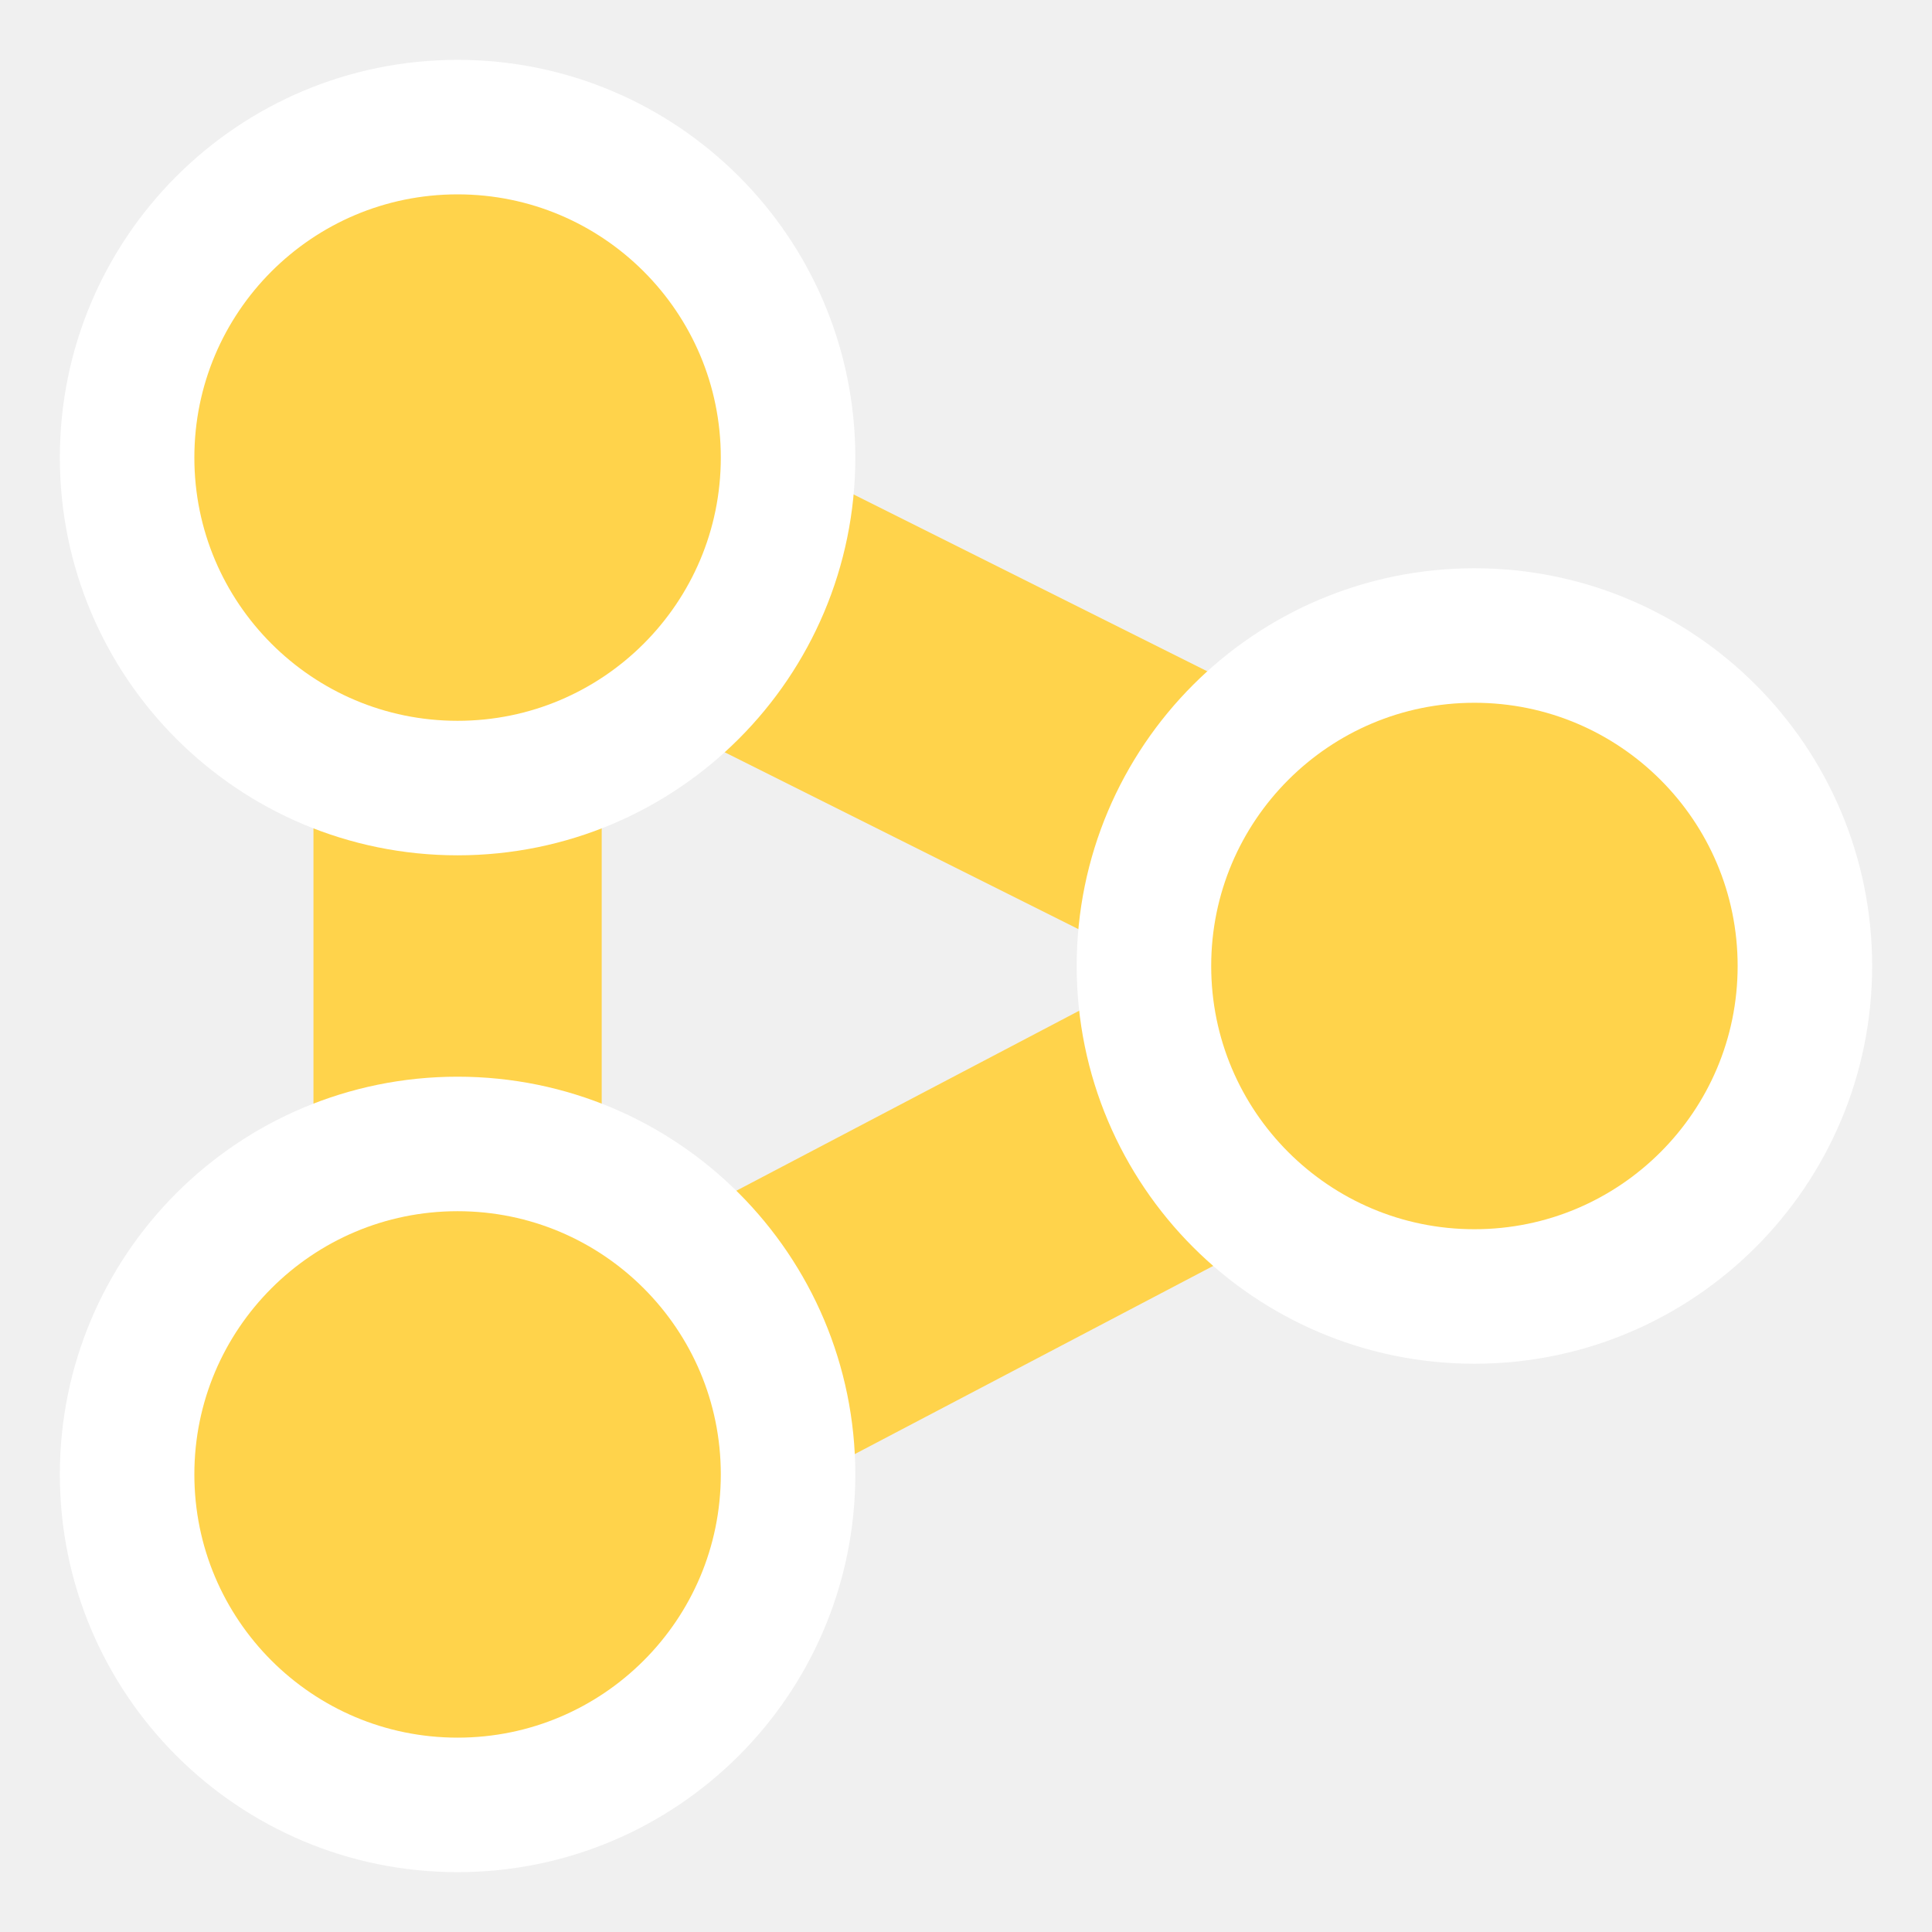
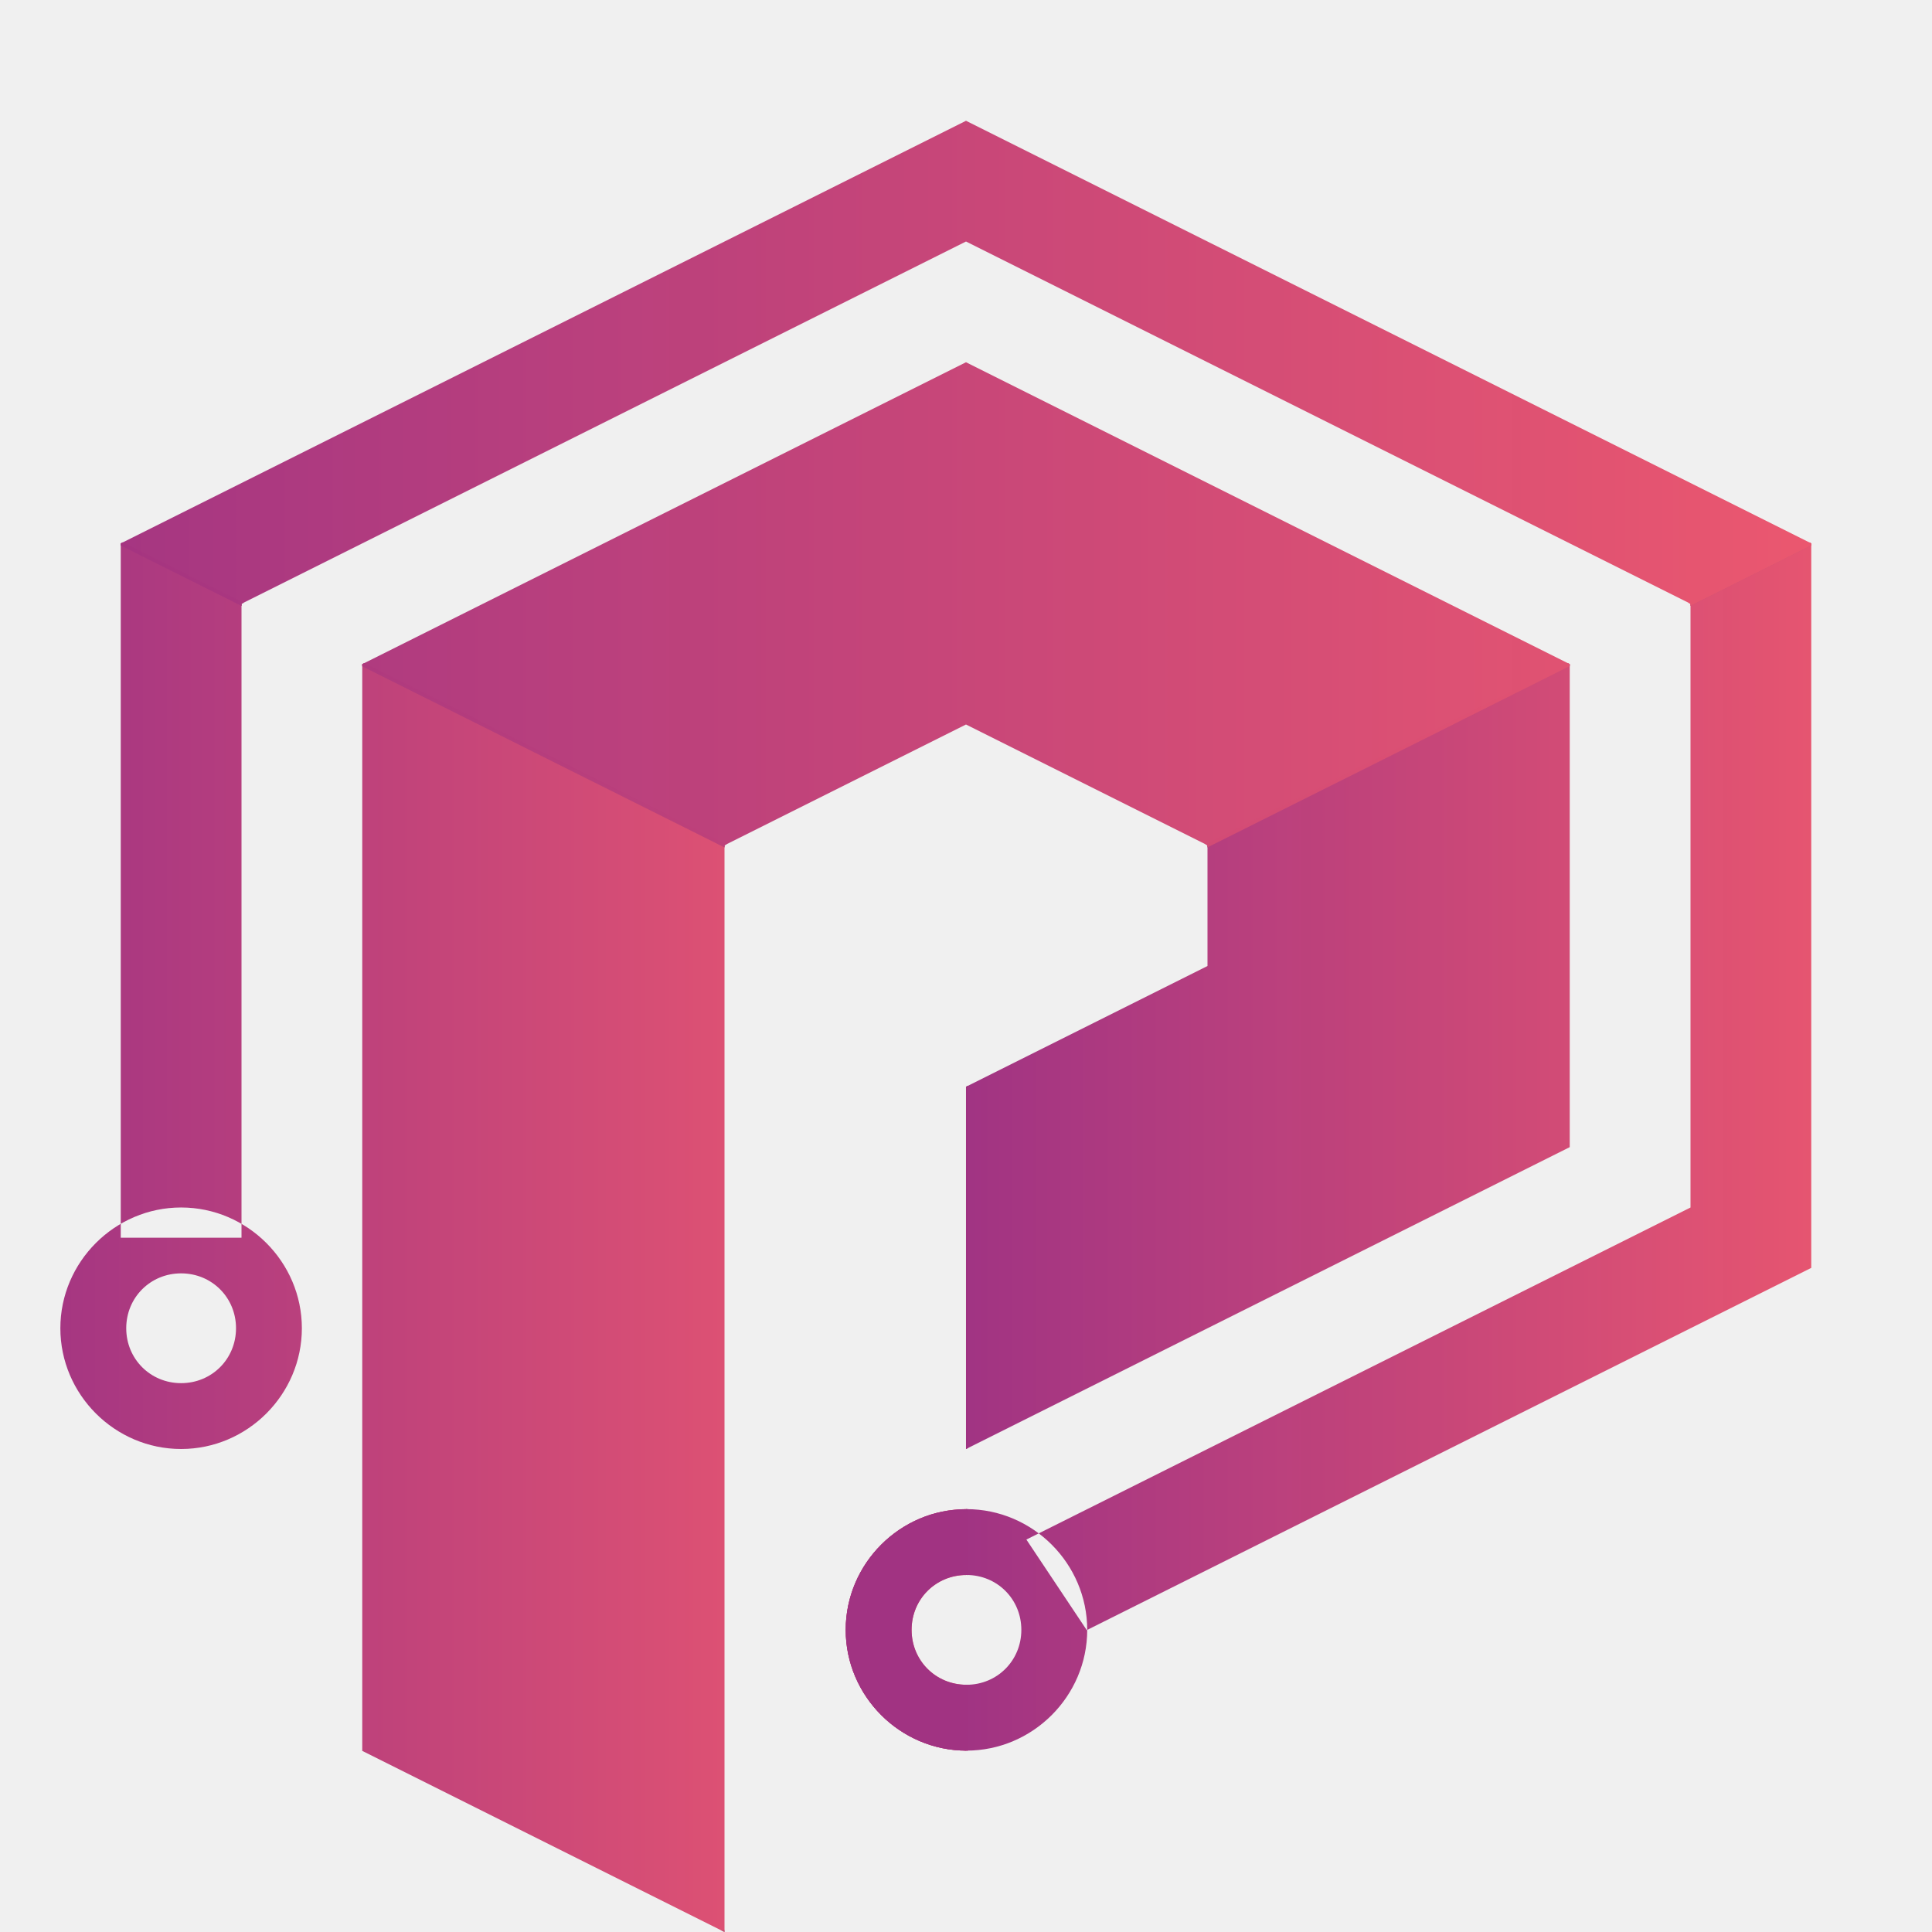
- <svg xmlns="http://www.w3.org/2000/svg" xmlns:ns1="http://www.openswatchbook.org/uri/2009/osb" id="svg8" version="1.1" viewBox="0 0 201.083 201.083" height="760" width="760">
-   <defs id="defs2">
-     <linearGradient ns1:paint="solid" id="linearGradient6360">
-       <stop id="stop6358" offset="0" style="stop-color:#ffd34b;stop-opacity:1;" />
+ <svg xmlns="http://www.w3.org/2000/svg" xmlns:xlink="http://www.w3.org/1999/xlink" width="512" height="512" version="1.1" viewBox="0 0 135.467 135.467">
+   <defs>
+     <linearGradient id="backdrop">
+       <stop stop-color="#a03282" stop-opacity=".991" offset="0" />
+       <stop stop-color="#f05a6e" offset="1" />
    </linearGradient>
+     <linearGradient id="linearGradient1121">
+       <stop stop-color="#a03282" stop-opacity=".991" offset="0" />
+       <stop stop-color="#cd5a6e" offset="1" />
+     </linearGradient>
+     <linearGradient id="linearGradient1149" x1="67.601" x2="135.599" y1="246.159" y2="246.159" gradientTransform="translate(0 2.09757e-6)" gradientUnits="userSpaceOnUse" xlink:href="#backdrop" />
+     <linearGradient id="linearGradient1157" x2="67.733" y1="246.2" y2="246.2" gradientUnits="userSpaceOnUse" xlink:href="#backdrop" />
+     <linearGradient id="linearGradient1177" x2="135.467" y1="195.4" y2="195.4" gradientUnits="userSpaceOnUse" xlink:href="#backdrop" />
+     <linearGradient id="linearGradient1185" x1="67.733" x2="135.467" y1="246.2" y2="246.2" gradientTransform="translate(0 2.09757e-6)" gradientUnits="userSpaceOnUse" xlink:href="#linearGradient1121" />
+     <linearGradient id="linearGradient1193" x2="67.733" y1="246.2" y2="246.2" gradientUnits="userSpaceOnUse" xlink:href="#linearGradient1121" />
+     <linearGradient id="linearGradient868" x1="-.133" x2="135.599" y1="195.408" y2="195.408" gradientUnits="userSpaceOnUse" xlink:href="#backdrop" />
+     <clipPath id="clipPath875">
+       <path d="m71.967 269.483 46.567-23.283v-42.333l-50.8-25.4-50.8 25.4v44.45h-8.467v-48.683l59.267-29.633 59.267 29.633v50.8l-50.8 25.4z" fill="#000000" />
+       <path d="m67.766 267.35c-4.649 0-8.467 3.816-8.467 8.465s3.818 8.467 8.467 8.467 8.467-3.818 8.467-8.467-3.818-8.465-8.467-8.465zm0 4.617c2.153 0 3.848 1.695 3.848 3.848s-1.695 3.85-3.848 3.85-3.848-1.697-3.848-3.85 1.695-3.848 3.848-3.848z" color="#000000" color-rendering="auto" dominant-baseline="auto" fill="#000000" image-rendering="auto" shape-rendering="auto" solid-color="#000000" style="font-feature-settings:normal;font-variant-alternates:normal;font-variant-caps:normal;font-variant-ligatures:normal;font-variant-numeric:normal;font-variant-position:normal;isolation:auto;mix-blend-mode:normal;shape-padding:0;text-decoration-color:#000000;text-decoration-line:none;text-decoration-style:solid;text-indent:0;text-orientation:mixed;text-transform:none;white-space:normal" />
+       <path d="m12.699 246.199c-4.649 0-8.467 3.818-8.467 8.467s3.818 8.467 8.467 8.467c4.649 0 8.467-3.818 8.467-8.467s-3.818-8.467-8.467-8.467zm0 4.619c2.153 0 3.85 1.695 3.85 3.848s-1.697 3.85-3.85 3.85c-2.153 0-3.848-1.697-3.848-3.85s1.695-3.848 3.848-3.848z" color="#000000" color-rendering="auto" dominant-baseline="auto" fill="#000000" image-rendering="auto" shape-rendering="auto" solid-color="#000000" style="font-feature-settings:normal;font-variant-alternates:normal;font-variant-caps:normal;font-variant-ligatures:normal;font-variant-numeric:normal;font-variant-position:normal;isolation:auto;mix-blend-mode:normal;shape-padding:0;text-decoration-color:#000000;text-decoration-line:none;text-decoration-style:solid;text-indent:0;text-orientation:mixed;text-transform:none;white-space:normal" />
+       <path d="m50.8 297-25.4-12.7v-76.2l42.333-21.167 42.333 21.167v33.867l-42.333 21.167v-25.4l16.933-8.467v-8.467l-16.933-8.467-16.933 8.467z" fill="#000000" />
+     </clipPath>
  </defs>
-   <g transform="translate(0,-95.91667)" id="layer1">
-     <path id="path4606" d="M 47.625,143.542 V 252.021 L 153.458,196.458 Z" style="fill:none;stroke:#ffd34b;stroke-width:30;stroke-linecap:round;stroke-linejoin:round;stroke-opacity:1;stroke-miterlimit:4;stroke-dasharray:none" />
-     <g id="flowRoot4865" style="font-style:normal;font-variant:normal;font-weight:bold;font-stretch:normal;font-size:170.667px;line-height:1.25;font-family:'Source Code Pro';-inkscape-font-specification:'Source Code Pro, Bold';font-variant-ligatures:normal;font-variant-caps:normal;font-variant-numeric:normal;font-feature-settings:normal;text-align:start;letter-spacing:0px;word-spacing:0px;writing-mode:lr-tb;text-anchor:start;fill:#9a0089;fill-opacity:1;stroke:none" transform="matrix(0.6898222,0,0,0.6898222,-345.5616,98.08921)" aria-label="PLEXUS" />
-     <circle r="34.396" cy="143.542" cx="47.625" id="path4574" style="fill:#ffd34b;fill-opacity:1;stroke:#ffffff;stroke-width:14;stroke-linecap:round;stroke-linejoin:round;stroke-miterlimit:4;stroke-dasharray:none;stroke-dashoffset:0;stroke-opacity:1" />
-     <circle r="34.396" cy="249.375" cx="47.625" id="path4574-3" style="fill:#ffd34b;fill-opacity:1;stroke:#ffffff;stroke-width:14;stroke-linecap:round;stroke-linejoin:round;stroke-miterlimit:4;stroke-dasharray:none;stroke-dashoffset:0;stroke-opacity:1" />
-     <circle r="34.396" cy="196.458" cx="153.458" id="path4574-3-6" style="fill:#ffd34b;fill-opacity:1;stroke:#ffffff;stroke-width:14;stroke-linecap:round;stroke-linejoin:round;stroke-miterlimit:4;stroke-dasharray:none;stroke-dashoffset:0;stroke-opacity:1" />
+   <g transform="translate(0 -161.533)">
+     <g clip-path="url(#clipPath875)" stroke-width=".265">
+       <path d="m67.733 229.267-67.733-33.867v101.6h67.733z" fill="url(#linearGradient1157)" stroke="url(#linearGradient1193)" />
+       <path d="m135.467 195.4-67.733 33.867v38.1a8.467 8.467 0 0 0-8.467 8.467 8.467 8.467 0 0 0 8.467 8.467v12.7h67.733z" fill="url(#linearGradient1149)" stroke="url(#linearGradient1185)" />
+       <path d="m67.733 229.267 67.733-33.867v-33.867h-135.467v33.867z" fill="url(#linearGradient868)" stroke="url(#linearGradient1177)" />
+     </g>
  </g>
</svg>
